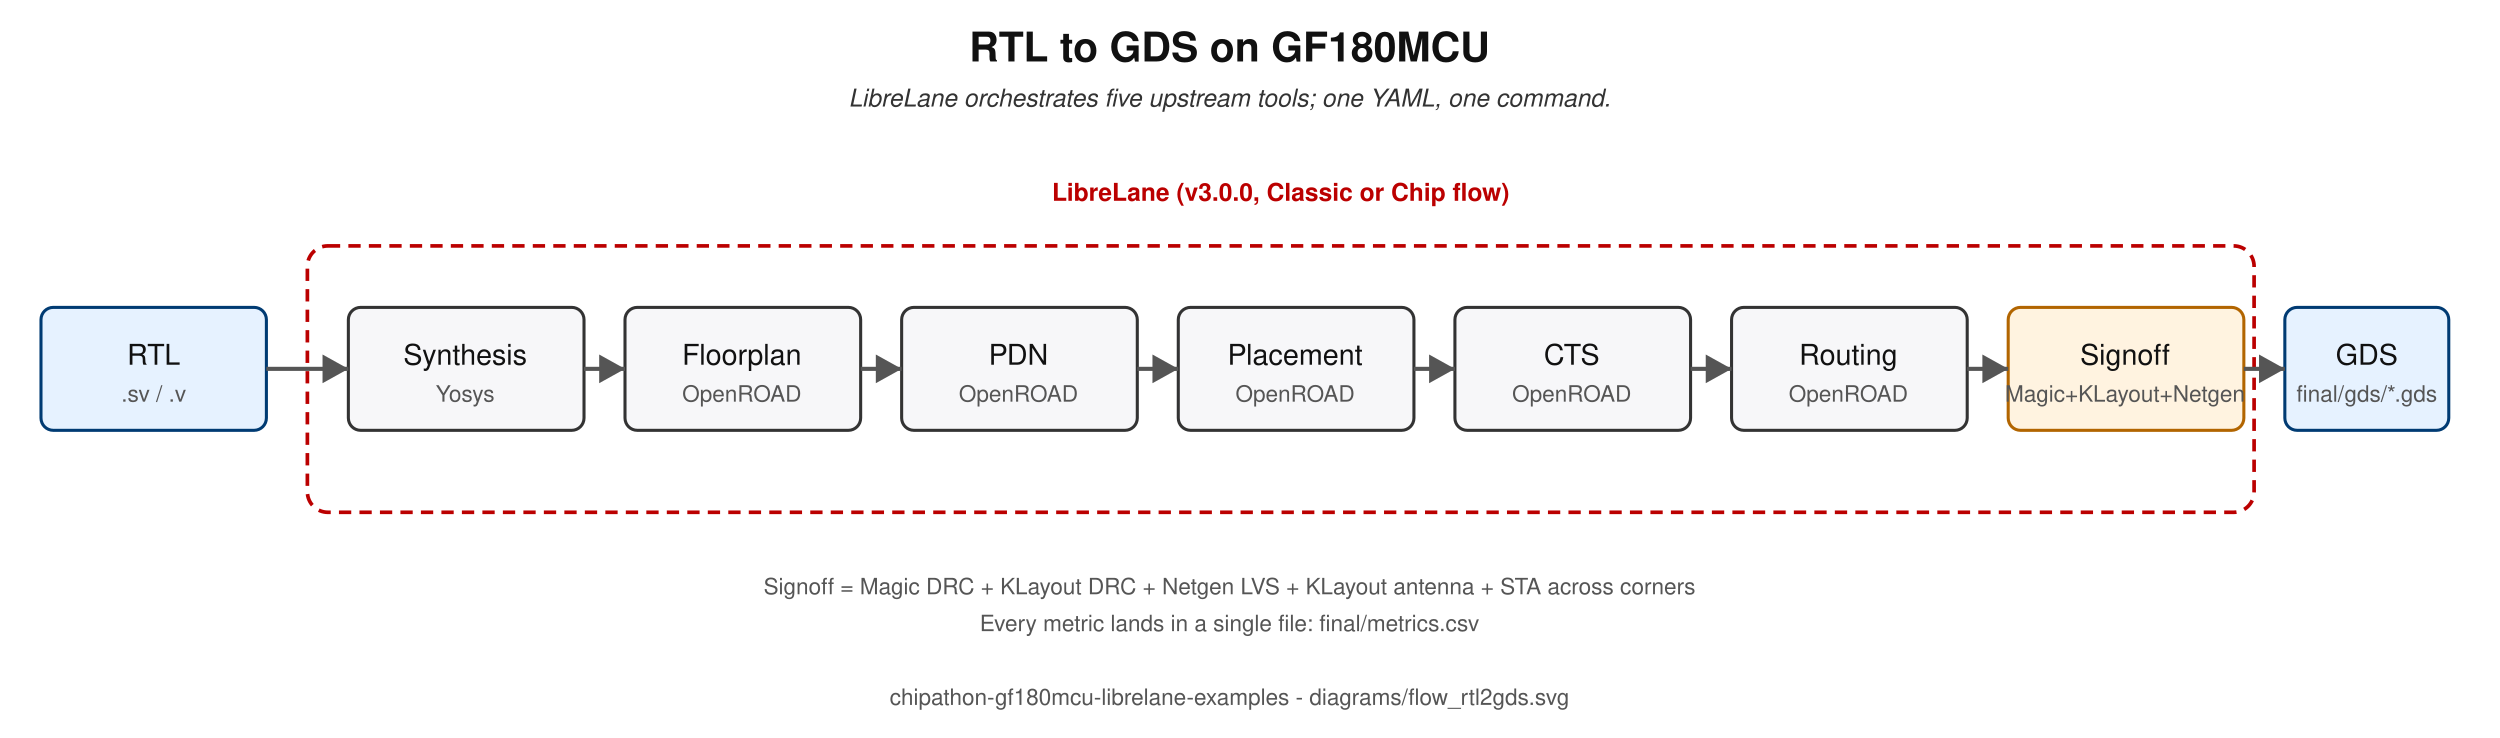
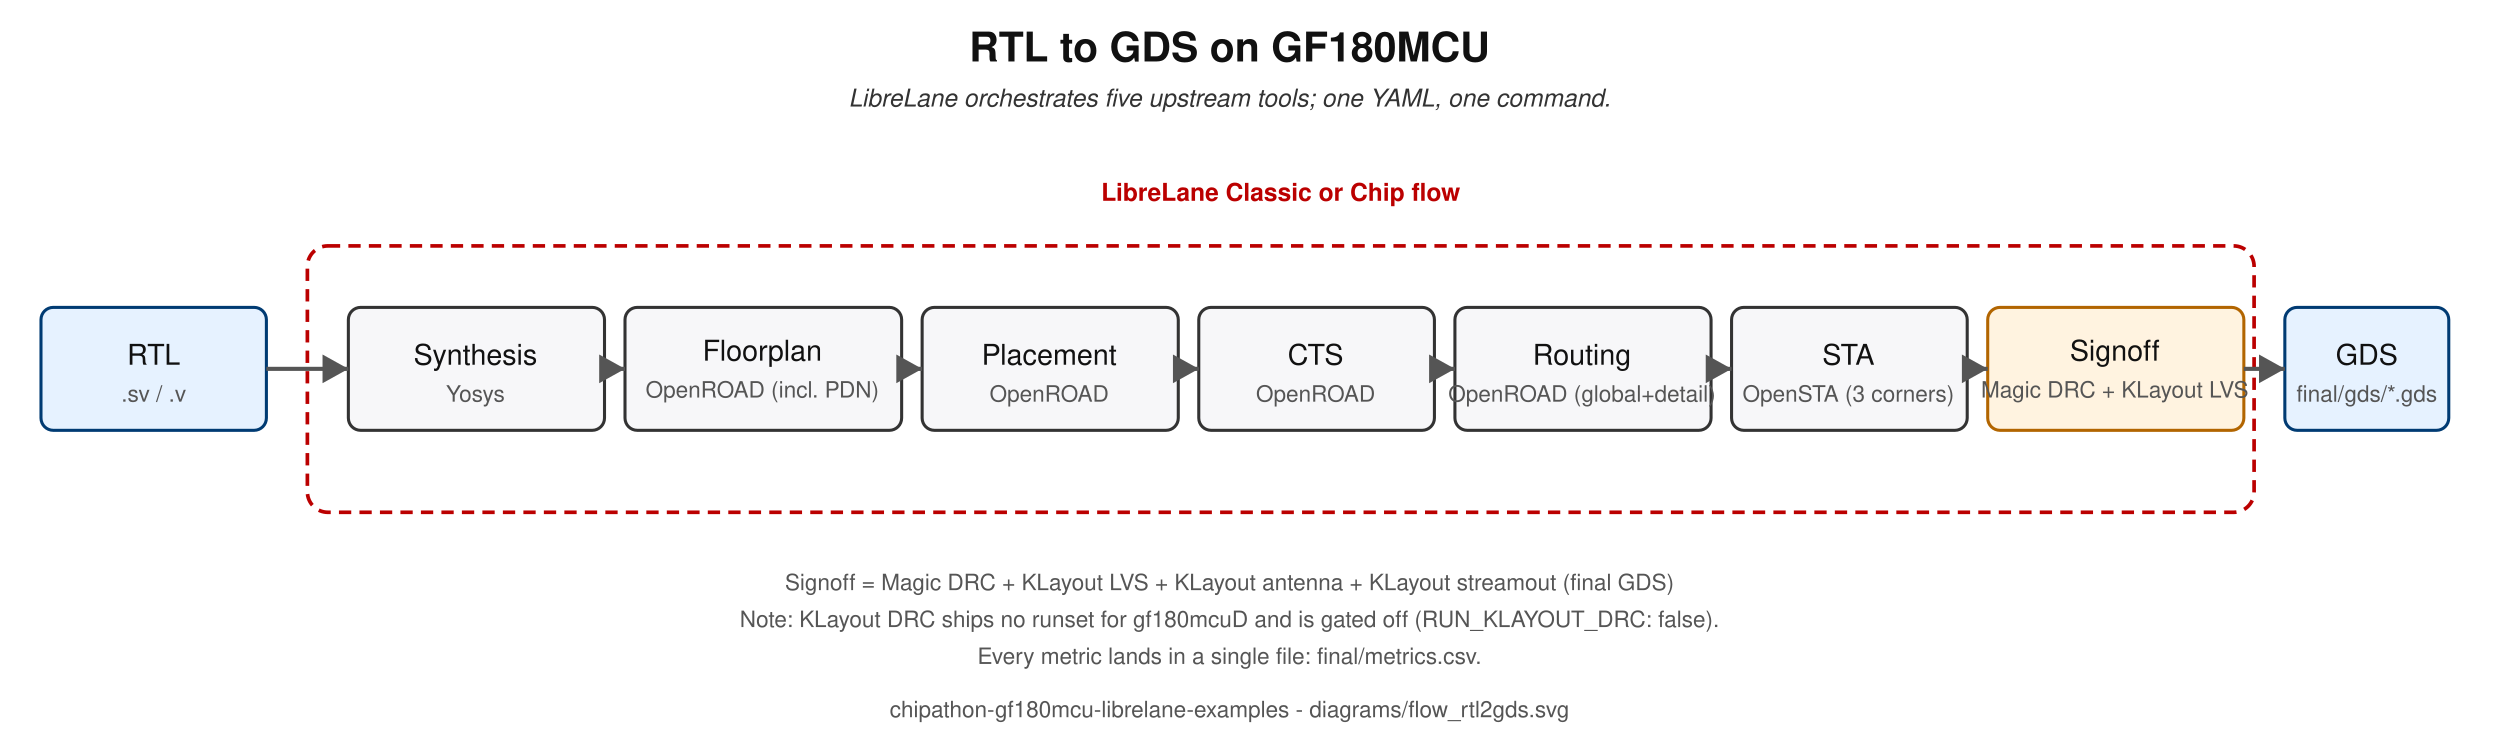
<svg xmlns="http://www.w3.org/2000/svg" viewBox="0 0 1220 360" font-family="Helvetica,Arial,sans-serif">
  <style>
    .stage-box   { fill:#f7f7f9; stroke:#333; stroke-width:1.5; }
    .signoff-box { fill:#fff3e0; stroke:#b26500; stroke-width:1.5; }
    .endpoint    { fill:#e6f2ff; stroke:#003b73; stroke-width:1.5; }
    .orchestrator-frame { fill:none; stroke:#b00; stroke-width:1.8; stroke-dasharray:6,4; }
    .label       { font-size:14px; fill:#111; text-anchor:middle; }
    .sublabel    { font-size:11px; fill:#555; text-anchor:middle; }
    .title       { font-size:20px; fill:#111; text-anchor:middle; font-weight:bold; }
    .caption     { font-size:12px; fill:#333; text-anchor:middle; font-style:italic; }
    .arrow       { fill:none; stroke:#555; stroke-width:2; marker-end:url(#arrow); }
    .frame-label { font-size:12px; fill:#b00; text-anchor:middle; font-weight:bold; }
  </style>
  <defs>
    <marker id="arrow" viewBox="0 0 10 10" refX="9" refY="5" markerWidth="7" markerHeight="7" orient="auto">
      <path d="M0,0 L0,10 L9,5 z" fill="#555" />
    </marker>
  </defs>
  <text class="title" x="600" y="30">RTL to GDS on GF180MCU</text>
  <text class="caption" x="600" y="52">LibreLane orchestrates five upstream tools; one YAML, one command.</text>
  <rect class="orchestrator-frame" x="150" y="120" width="950" height="130" rx="10" />
-   <text class="frame-label" x="625" y="98">LibreLane (v3.0.0, Classic or Chip flow)</text>
+   <text class="frame-label" x="625" y="98">LibreLane Classic or Chip flow</text>
  <rect class="endpoint" x="20" y="150" width="110" height="60" rx="6" />
  <text class="label" x="75" y="178">RTL</text>
  <text class="sublabel" x="75" y="196">.sv / .v</text>
-   <rect class="stage-box" x="170" y="150" width="115" height="60" rx="6" />
-   <text class="label" x="227" y="178">Synthesis</text>
-   <text class="sublabel" x="227" y="196">Yosys</text>
-   <rect class="stage-box" x="305" y="150" width="115" height="60" rx="6" />
-   <text class="label" x="362" y="178">Floorplan</text>
-   <text class="sublabel" x="362" y="196">OpenROAD</text>
-   <rect class="stage-box" x="440" y="150" width="115" height="60" rx="6" />
-   <text class="label" x="497" y="178">PDN</text>
-   <text class="sublabel" x="497" y="196">OpenROAD</text>
-   <rect class="stage-box" x="575" y="150" width="115" height="60" rx="6" />
-   <text class="label" x="632" y="178">Placement</text>
-   <text class="sublabel" x="632" y="196">OpenROAD</text>
-   <rect class="stage-box" x="710" y="150" width="115" height="60" rx="6" />
-   <text class="label" x="767" y="178">CTS</text>
-   <text class="sublabel" x="767" y="196">OpenROAD</text>
+   <rect class="stage-box" x="170" y="150" width="125" height="60" rx="6" />
+   <text class="label" x="232" y="178">Synthesis</text>
+   <text class="sublabel" x="232" y="196">Yosys</text>
+   <rect class="stage-box" x="305" y="150" width="135" height="60" rx="6" />
+   <text class="label" x="372" y="176">Floorplan</text>
+   <text class="sublabel" x="372" y="194">OpenROAD  (incl. PDN)</text>
+   <rect class="stage-box" x="450" y="150" width="125" height="60" rx="6" />
+   <text class="label" x="512" y="178">Placement</text>
+   <text class="sublabel" x="512" y="196">OpenROAD</text>
+   <rect class="stage-box" x="585" y="150" width="115" height="60" rx="6" />
+   <text class="label" x="642" y="178">CTS</text>
+   <text class="sublabel" x="642" y="196">OpenROAD</text>
+   <rect class="stage-box" x="710" y="150" width="125" height="60" rx="6" />
+   <text class="label" x="772" y="178">Routing</text>
+   <text class="sublabel" x="772" y="196">OpenROAD  (global+detail)</text>
  <rect class="stage-box" x="845" y="150" width="115" height="60" rx="6" />
-   <text class="label" x="902" y="178">Routing</text>
-   <text class="sublabel" x="902" y="196">OpenROAD</text>
-   <rect class="signoff-box" x="980" y="150" width="115" height="60" rx="6" />
-   <text class="label" x="1037" y="178">Signoff</text>
-   <text class="sublabel" x="1037" y="196">Magic+KLayout+Netgen</text>
+   <text class="label" x="902" y="178">STA</text>
+   <text class="sublabel" x="902" y="196">OpenSTA  (3 corners)</text>
+   <rect class="signoff-box" x="970" y="150" width="125" height="60" rx="6" />
+   <text class="label" x="1032" y="176">Signoff</text>
+   <text class="sublabel" x="1032" y="194">Magic DRC + KLayout LVS</text>
  <rect class="endpoint" x="1115" y="150" width="80" height="60" rx="6" />
  <text class="label" x="1155" y="178">GDS</text>
  <text class="sublabel" x="1155" y="196">final/gds/*.gds</text>
  <path class="arrow" d="M130,180 L170,180" />
-   <path class="arrow" d="M285,180 L305,180" />
-   <path class="arrow" d="M420,180 L440,180" />
-   <path class="arrow" d="M555,180 L575,180" />
-   <path class="arrow" d="M690,180 L710,180" />
-   <path class="arrow" d="M825,180 L845,180" />
-   <path class="arrow" d="M960,180 L980,180" />
+   <path class="arrow" d="M295,180 L305,180" />
+   <path class="arrow" d="M440,180 L450,180" />
+   <path class="arrow" d="M575,180 L585,180" />
+   <path class="arrow" d="M700,180 L710,180" />
+   <path class="arrow" d="M835,180 L845,180" />
+   <path class="arrow" d="M960,180 L970,180" />
  <path class="arrow" d="M1095,180 L1115,180" />
-   <text class="sublabel" x="600" y="290" font-size="13" fill="#333" text-anchor="middle">
-     Signoff = Magic DRC + KLayout DRC + Netgen LVS + KLayout antenna + STA across corners
+   <text class="sublabel" x="600" y="288" font-size="13" fill="#333" text-anchor="middle">
+     Signoff = Magic DRC + KLayout LVS + KLayout antenna + KLayout streamout (final GDS)
  </text>
-   <text class="sublabel" x="600" y="308" font-size="13" fill="#333" text-anchor="middle">
-     Every metric lands in a single file:  final/metrics.csv
+   <text class="sublabel" x="600" y="306" font-size="13" fill="#333" text-anchor="middle">
+     Note: KLayout DRC ships no runset for gf180mcuD and is gated off (RUN_KLAYOUT_DRC: false).
  </text>
-   <text class="sublabel" x="600" y="344" font-size="11" fill="#777" text-anchor="middle">
+   <text class="sublabel" x="600" y="324" font-size="13" fill="#333" text-anchor="middle">
+     Every metric lands in a single file: final/metrics.csv.
+   </text>
+   <text class="sublabel" x="600" y="350" font-size="11" fill="#777" text-anchor="middle">
    chipathon-gf180mcu-librelane-examples - diagrams/flow_rtl2gds.svg
  </text>
</svg>
